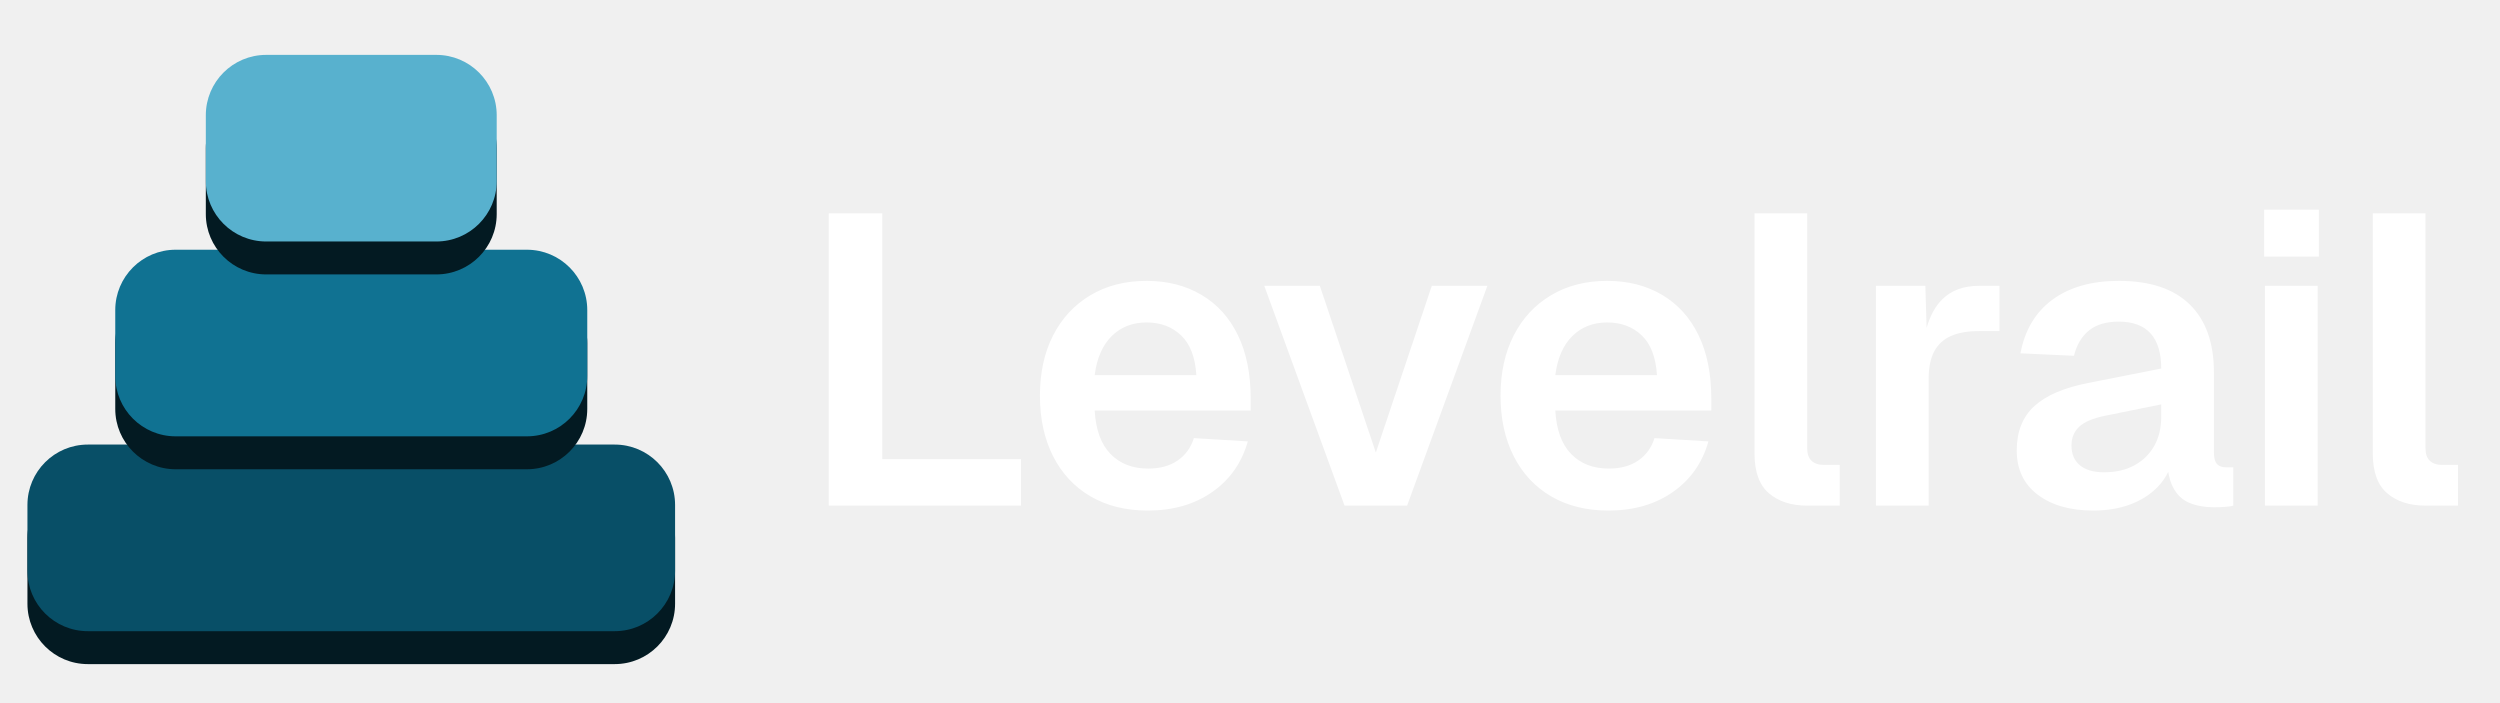
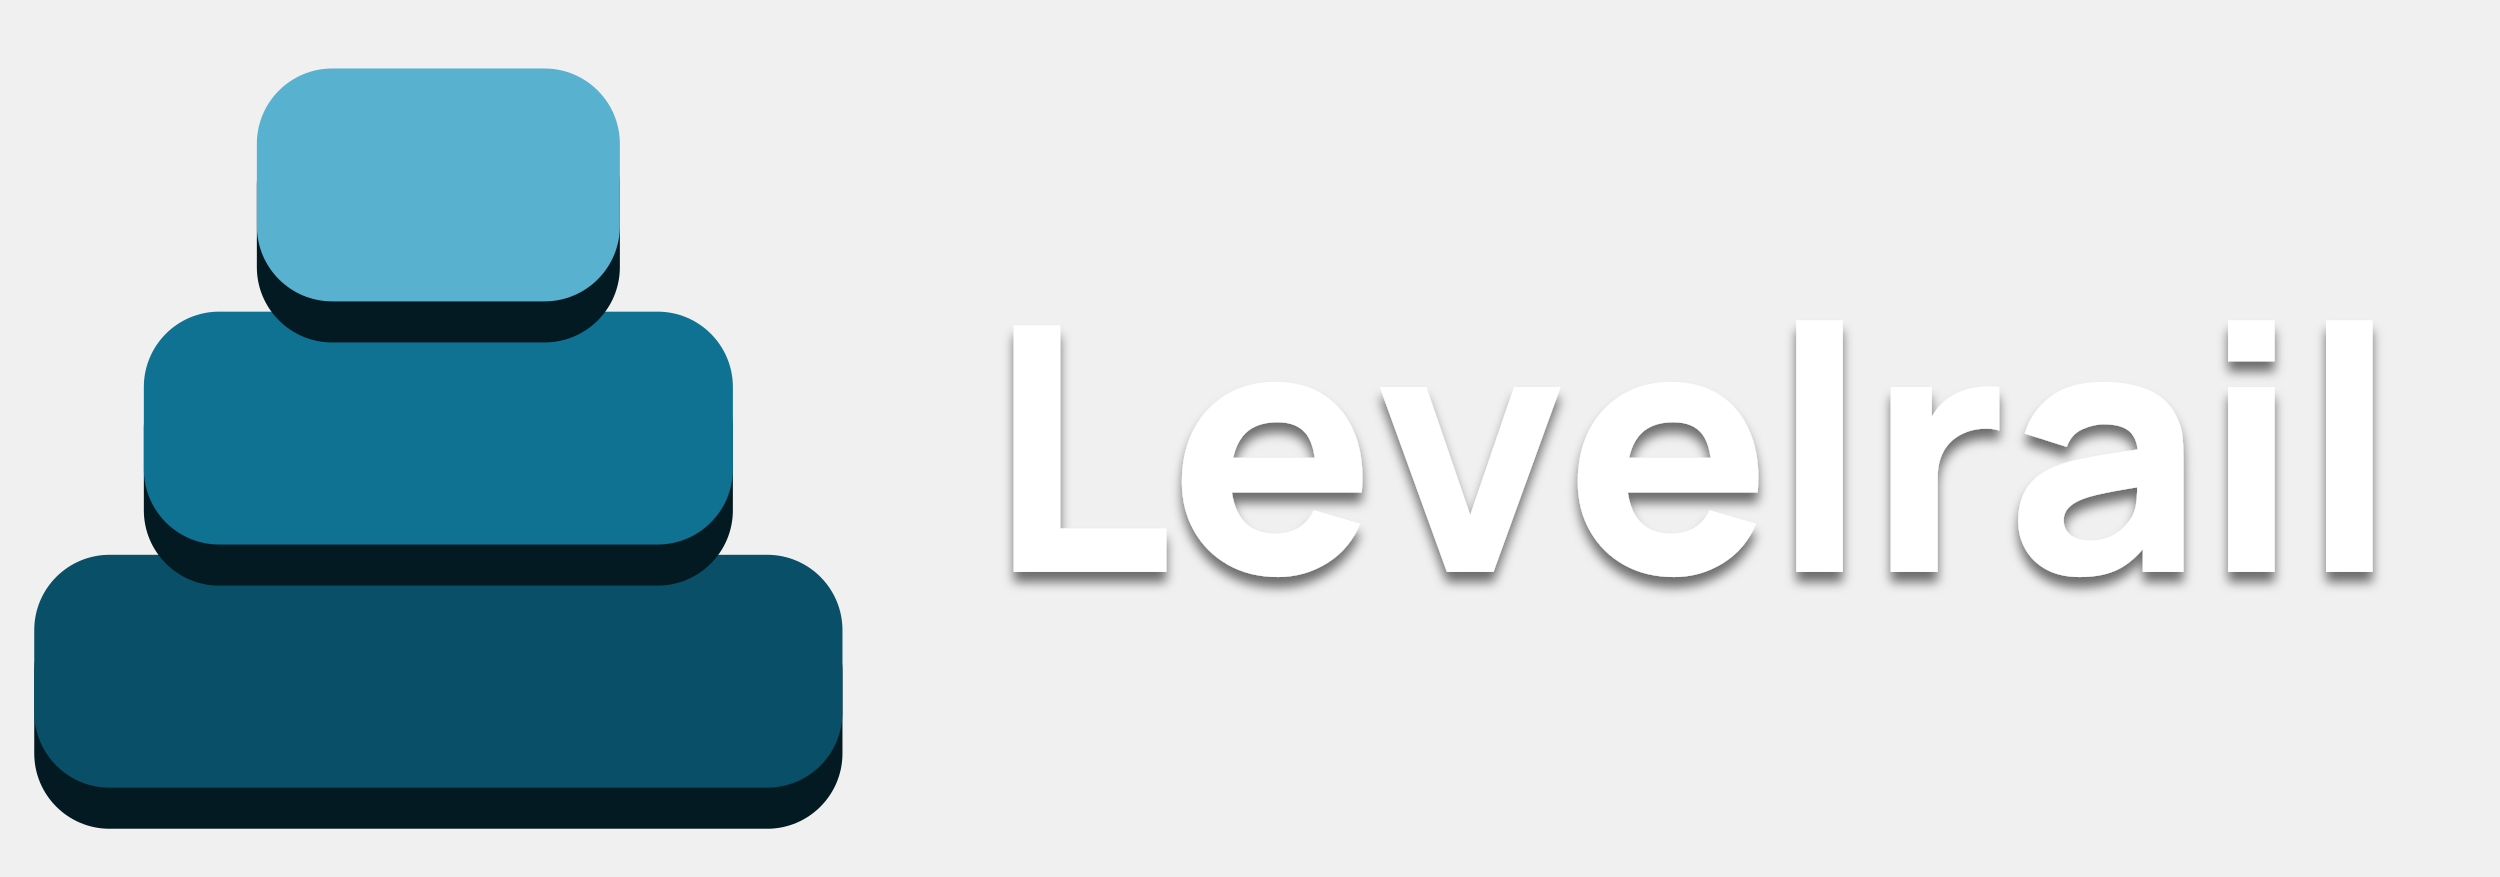
- <svg xmlns="http://www.w3.org/2000/svg" viewBox="0 0 911 256" role="img" aria-label="Levelrail">
-   <rect width="236" height="68" x="10" y="174" fill="#031a22" rx="22" />
-   <rect width="236" height="68" x="10" y="162" fill="#084f67" rx="22" />
-   <rect width="172" height="68" x="42" y="103" fill="#031a22" rx="22" />
-   <rect width="172" height="68" x="42" y="91" fill="#107292" rx="22" />
-   <rect width="106" height="68" x="75" y="32" fill="#031a22" rx="22" />
-   <rect width="106" height="68" x="75" y="20" fill="#58b1ce" rx="22" />
-   <path d="M372.05 184.25L302 184.25L302 77.75L321.50 77.75L321.50 167.30L372.05 167.30L372.05 184.25M418.25 186.05Q406.25 186.05 397.40 180.88Q388.55 175.70 383.75 166.25Q378.95 156.80 378.95 144.20Q378.95 131.60 383.75 122.22Q388.55 112.85 397.32 107.60Q406.10 102.35 417.80 102.35Q429.20 102.35 437.82 107.45Q446.45 112.55 451.10 122.15Q455.75 131.75 455.75 145.25L455.75 149.60L398.90 149.60Q399.50 160.10 404.67 165.43Q409.85 170.75 418.40 170.75Q424.85 170.75 429.12 167.82Q433.40 164.90 435.05 159.65L454.70 160.85Q451.40 172.55 441.72 179.30Q432.05 186.05 418.25 186.05M398.90 136.70L435.95 136.70Q435.35 126.95 430.40 122.22Q425.45 117.50 417.80 117.50Q410.15 117.50 405.12 122.45Q400.10 127.40 398.90 136.70M512.75 184.25L489.95 184.25L460.70 104.15L480.95 104.15L501.35 164.90L521.75 104.15L542 104.15L512.75 184.25M586.10 186.05Q574.10 186.05 565.25 180.88Q556.40 175.70 551.60 166.25Q546.80 156.80 546.80 144.20Q546.80 131.60 551.60 122.22Q556.40 112.85 565.17 107.60Q573.95 102.35 585.65 102.35Q597.05 102.35 605.67 107.45Q614.30 112.55 618.95 122.15Q623.60 131.75 623.60 145.25L623.60 149.60L566.75 149.60Q567.35 160.10 572.52 165.43Q577.70 170.75 586.25 170.75Q592.70 170.75 596.97 167.82Q601.25 164.90 602.90 159.65L622.55 160.85Q619.25 172.55 609.57 179.30Q599.90 186.05 586.10 186.05M566.75 136.70L603.80 136.70Q603.20 126.95 598.25 122.22Q593.30 117.50 585.65 117.50Q578 117.50 572.97 122.45Q567.95 127.40 566.75 136.70M670.40 184.25L658.55 184.25Q649.85 184.25 644.60 179.75Q639.35 175.25 639.35 165.35L639.35 77.75L658.55 77.75L658.55 163.40Q658.55 166.40 660.12 167.90Q661.70 169.40 664.55 169.40L670.40 169.40L670.40 184.25M702.80 184.25L683.60 184.25L683.60 104.15L701.60 104.15L702.05 119.45Q704 112.85 707.60 109.25Q712.55 104.15 721.25 104.15L728.60 104.15L728.60 120.65L721.10 120.65Q714.95 120.65 710.90 122.45Q706.85 124.25 704.82 128.07Q702.80 131.90 702.80 138.05L702.80 184.25M762.80 186.05Q750.20 186.05 742.55 180.28Q734.90 174.50 734.90 164.15Q734.90 153.80 741.35 147.95Q747.80 142.10 761 139.55L787.55 134.30Q787.55 125.75 783.65 121.47Q779.75 117.20 772.10 117.20Q765.20 117.20 761.22 120.43Q757.25 123.65 755.75 129.65L736.25 128.75Q738.65 116 747.95 109.17Q757.25 102.35 772.10 102.35Q789.20 102.35 797.97 110.98Q806.75 119.60 806.75 135.65L806.75 164.75Q806.75 167.90 807.88 169.10Q809 170.30 811.25 170.30L813.80 170.30L813.80 184.25Q812.90 184.55 810.88 184.70Q808.85 184.85 806.75 184.85Q801.80 184.85 797.90 183.28Q794 181.70 791.90 177.65Q790.70 175.40 790.10 171.95Q788.75 174.80 786.35 177.35Q782.30 181.55 776.30 183.80Q770.30 186.05 762.80 186.05M766.70 172.10Q773.15 172.10 777.80 169.55Q782.45 167 785 162.50Q787.55 158 787.55 151.85L787.55 147.35L766.85 151.55Q760.40 152.90 757.63 155.53Q754.85 158.15 754.85 162.35Q754.85 167 757.92 169.55Q761 172.10 766.70 172.10M844.55 184.25L825.35 184.25L825.35 104.15L844.55 104.15L844.55 184.25M845 93.50L825.05 93.50L825.05 76.40L845 76.40L845 93.50M895.70 184.25L883.85 184.25Q875.15 184.25 869.90 179.75Q864.65 175.25 864.65 165.35L864.65 77.75L883.85 77.75L883.85 163.40Q883.85 166.40 885.42 167.90Q887 169.40 889.85 169.40L895.70 169.40" fill="#ffffff" />
+ <svg xmlns="http://www.w3.org/2000/svg" viewBox="0 0 730 256" role="img" aria-label="Levelrail">
+   <defs>
+     <filter id="lift" x="-6%" y="-20%" width="112%" height="160%" color-interpolation-filters="sRGB">
+       <feDropShadow dx="0" dy="3" stdDeviation="1.6" flood-color="#000" flood-opacity=".55" />
+     </filter>
+   </defs>
+   <g id="icon">
+     <rect width="236" height="68" x="10" y="174" fill="#031a22" rx="22" />
+     <rect width="236" height="68" x="10" y="162" fill="#084f67" rx="22" />
+     <rect width="172" height="68" x="42" y="103" fill="#031a22" rx="22" />
+     <rect width="172" height="68" x="42" y="91" fill="#107292" rx="22" />
+     <rect width="106" height="68" x="75" y="32" fill="#031a22" rx="22" />
+     <rect width="106" height="68" x="75" y="20" fill="#58b1ce" rx="22" />
+   </g>
+   <g id="wordmark">
+     <path filter="url(#lift)" fill="#ffffff" d="M296 167V95H309.6V154.3H340.6V167ZM373.2 168.5Q364.9 168.5 358.58 164.93Q352.25 161.35 348.68 155.07Q345.1 148.8 345.1 140.7Q345.1 131.85 348.6 125.3Q352.1 118.75 358.25 115.12Q364.4 111.5 372.4 111.5Q380.9 111.5 386.85 115.5Q392.8 119.5 395.65 126.75Q398.5 134 397.65 143.8H384.2V138.8Q384.2 130.55 381.58 126.93Q378.95 123.3 373 123.3Q366.05 123.3 362.77 127.53Q359.5 131.75 359.5 140Q359.5 147.55 362.77 151.68Q366.05 155.8 372.4 155.8Q376.4 155.8 379.25 154.05Q382.1 152.3 383.6 149L397.2 152.9Q394.15 160.3 387.58 164.4Q381 168.5 373.2 168.5ZM355.3 143.8V133.7H391.1V143.8ZM422.5 167 402.9 113H416.5L429.3 150.4L442.1 113H455.7L436.1 167ZM488.8 168.5Q480.5 168.5 474.18 164.93Q467.85 161.35 464.28 155.07Q460.7 148.8 460.7 140.7Q460.7 131.85 464.2 125.3Q467.7 118.75 473.85 115.12Q480 111.5 488 111.5Q496.5 111.5 502.45 115.5Q508.4 119.5 511.25 126.75Q514.1 134 513.25 143.8H499.8V138.8Q499.8 130.55 497.18 126.93Q494.55 123.3 488.6 123.3Q481.65 123.3 478.38 127.53Q475.1 131.75 475.1 140Q475.1 147.55 478.38 151.68Q481.65 155.8 488 155.8Q492 155.8 494.85 154.05Q497.7 152.3 499.2 149L512.8 152.9Q509.75 160.3 503.18 164.4Q496.6 168.5 488.8 168.5ZM470.9 143.8V133.7H506.7V143.8ZM524.5 167V93.5H538.1V167ZM552.1 167V113H564.1V126.2L562.8 124.5Q563.85 121.7 565.6 119.4Q567.35 117.1 569.9 115.6Q571.85 114.4 574.15 113.72Q576.45 113.05 578.9 112.88Q581.35 112.7 583.8 113V125.7Q581.55 125 578.58 125.22Q575.6 125.45 573.2 126.6Q570.8 127.7 569.15 129.52Q567.5 131.35 566.65 133.82Q565.8 136.3 565.8 139.4V167ZM607.3 168.5Q601.5 168.5 597.48 166.28Q593.45 164.05 591.38 160.32Q589.3 156.6 589.3 152.1Q589.3 148.35 590.45 145.25Q591.6 142.15 594.18 139.78Q596.75 137.4 601.1 135.8Q604.1 134.7 608.25 133.85Q612.4 133 617.65 132.22Q622.9 131.45 629.2 130.5L624.3 133.2Q624.3 128.4 622 126.15Q619.7 123.9 614.3 123.9Q611.3 123.9 608.05 125.35Q604.8 126.8 603.5 130.5L591.2 126.6Q593.25 119.9 598.9 115.7Q604.55 111.5 614.3 111.5Q621.45 111.5 627 113.7Q632.55 115.9 635.4 121.3Q637 124.3 637.3 127.3Q637.6 130.3 637.6 134V167H625.7V155.9L627.4 158.2Q623.45 163.65 618.88 166.07Q614.3 168.5 607.3 168.5ZM610.2 157.8Q613.95 157.8 616.53 156.48Q619.1 155.15 620.62 153.45Q622.15 151.75 622.7 150.6Q623.75 148.4 623.93 145.48Q624.1 142.55 624.1 140.6L628.1 141.6Q622.05 142.6 618.3 143.27Q614.55 143.95 612.25 144.5Q609.95 145.05 608.2 145.7Q606.2 146.5 604.98 147.43Q603.75 148.35 603.18 149.45Q602.6 150.55 602.6 151.9Q602.6 153.75 603.53 155.07Q604.45 156.4 606.15 157.1Q607.85 157.8 610.2 157.8ZM650.6 105.5V93.5H664.2V105.5ZM650.6 167V113H664.2V167ZM679.2 167V93.5H692.8V167Z" />
+   </g>
</svg>
